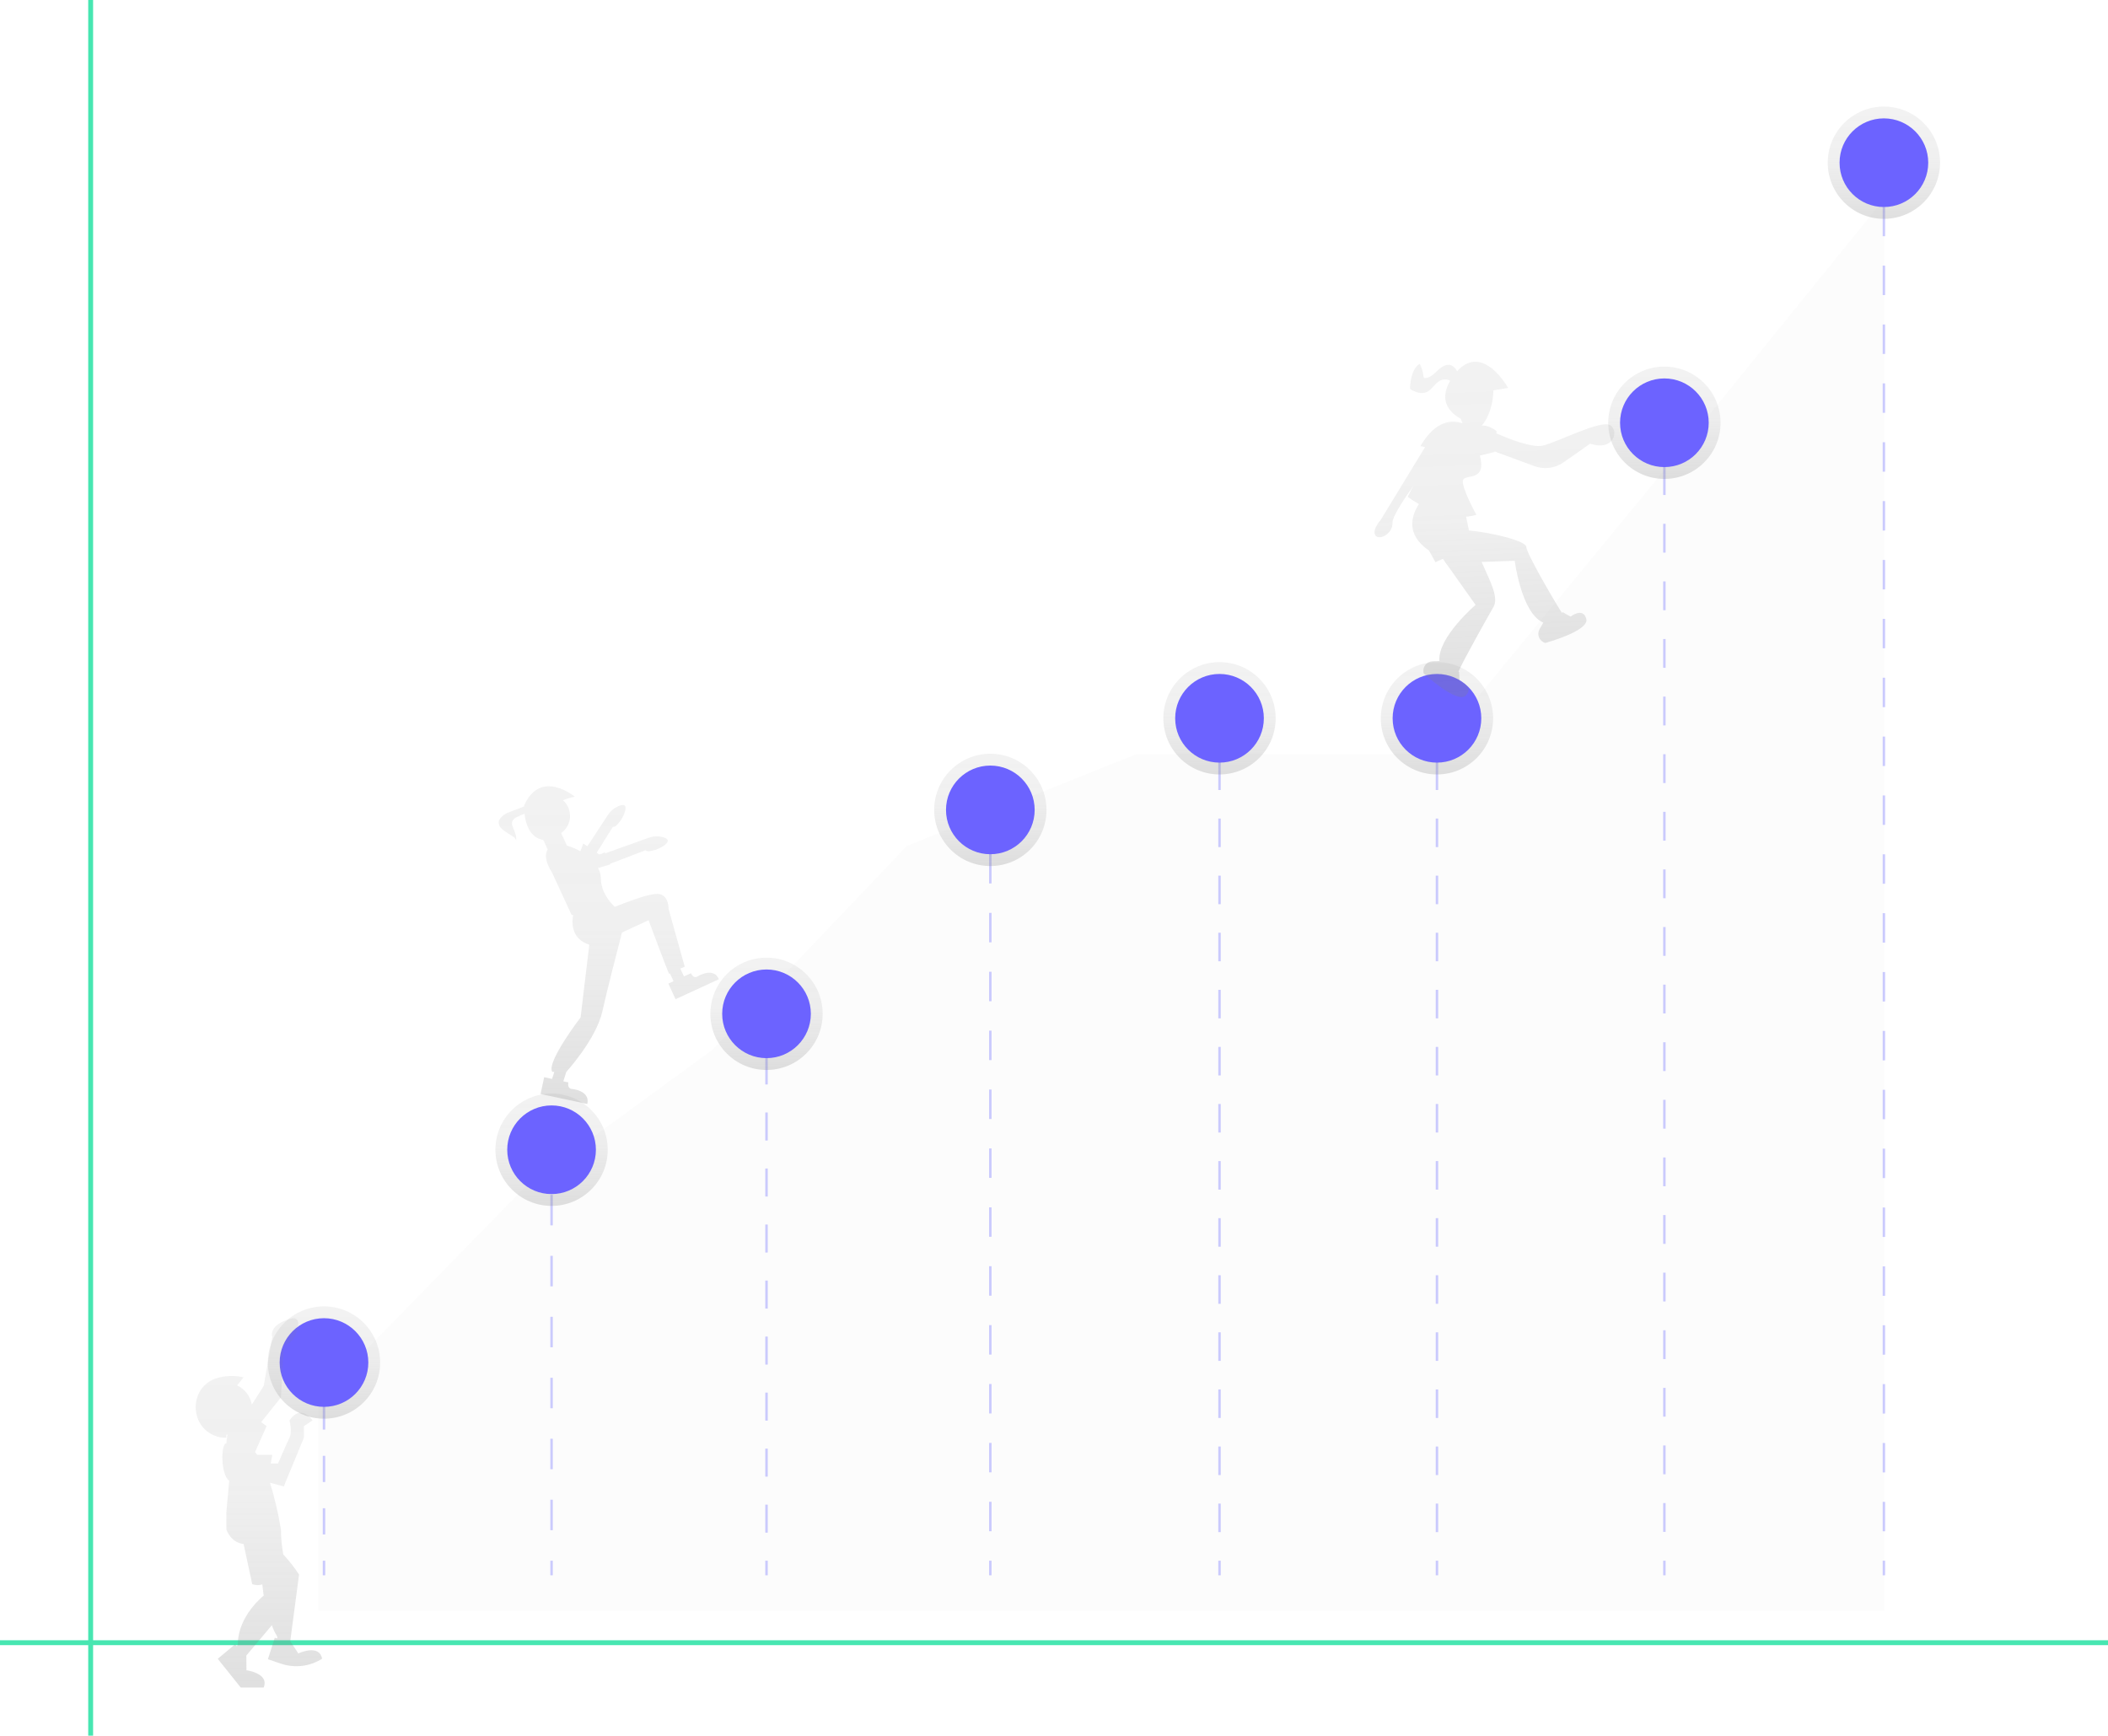
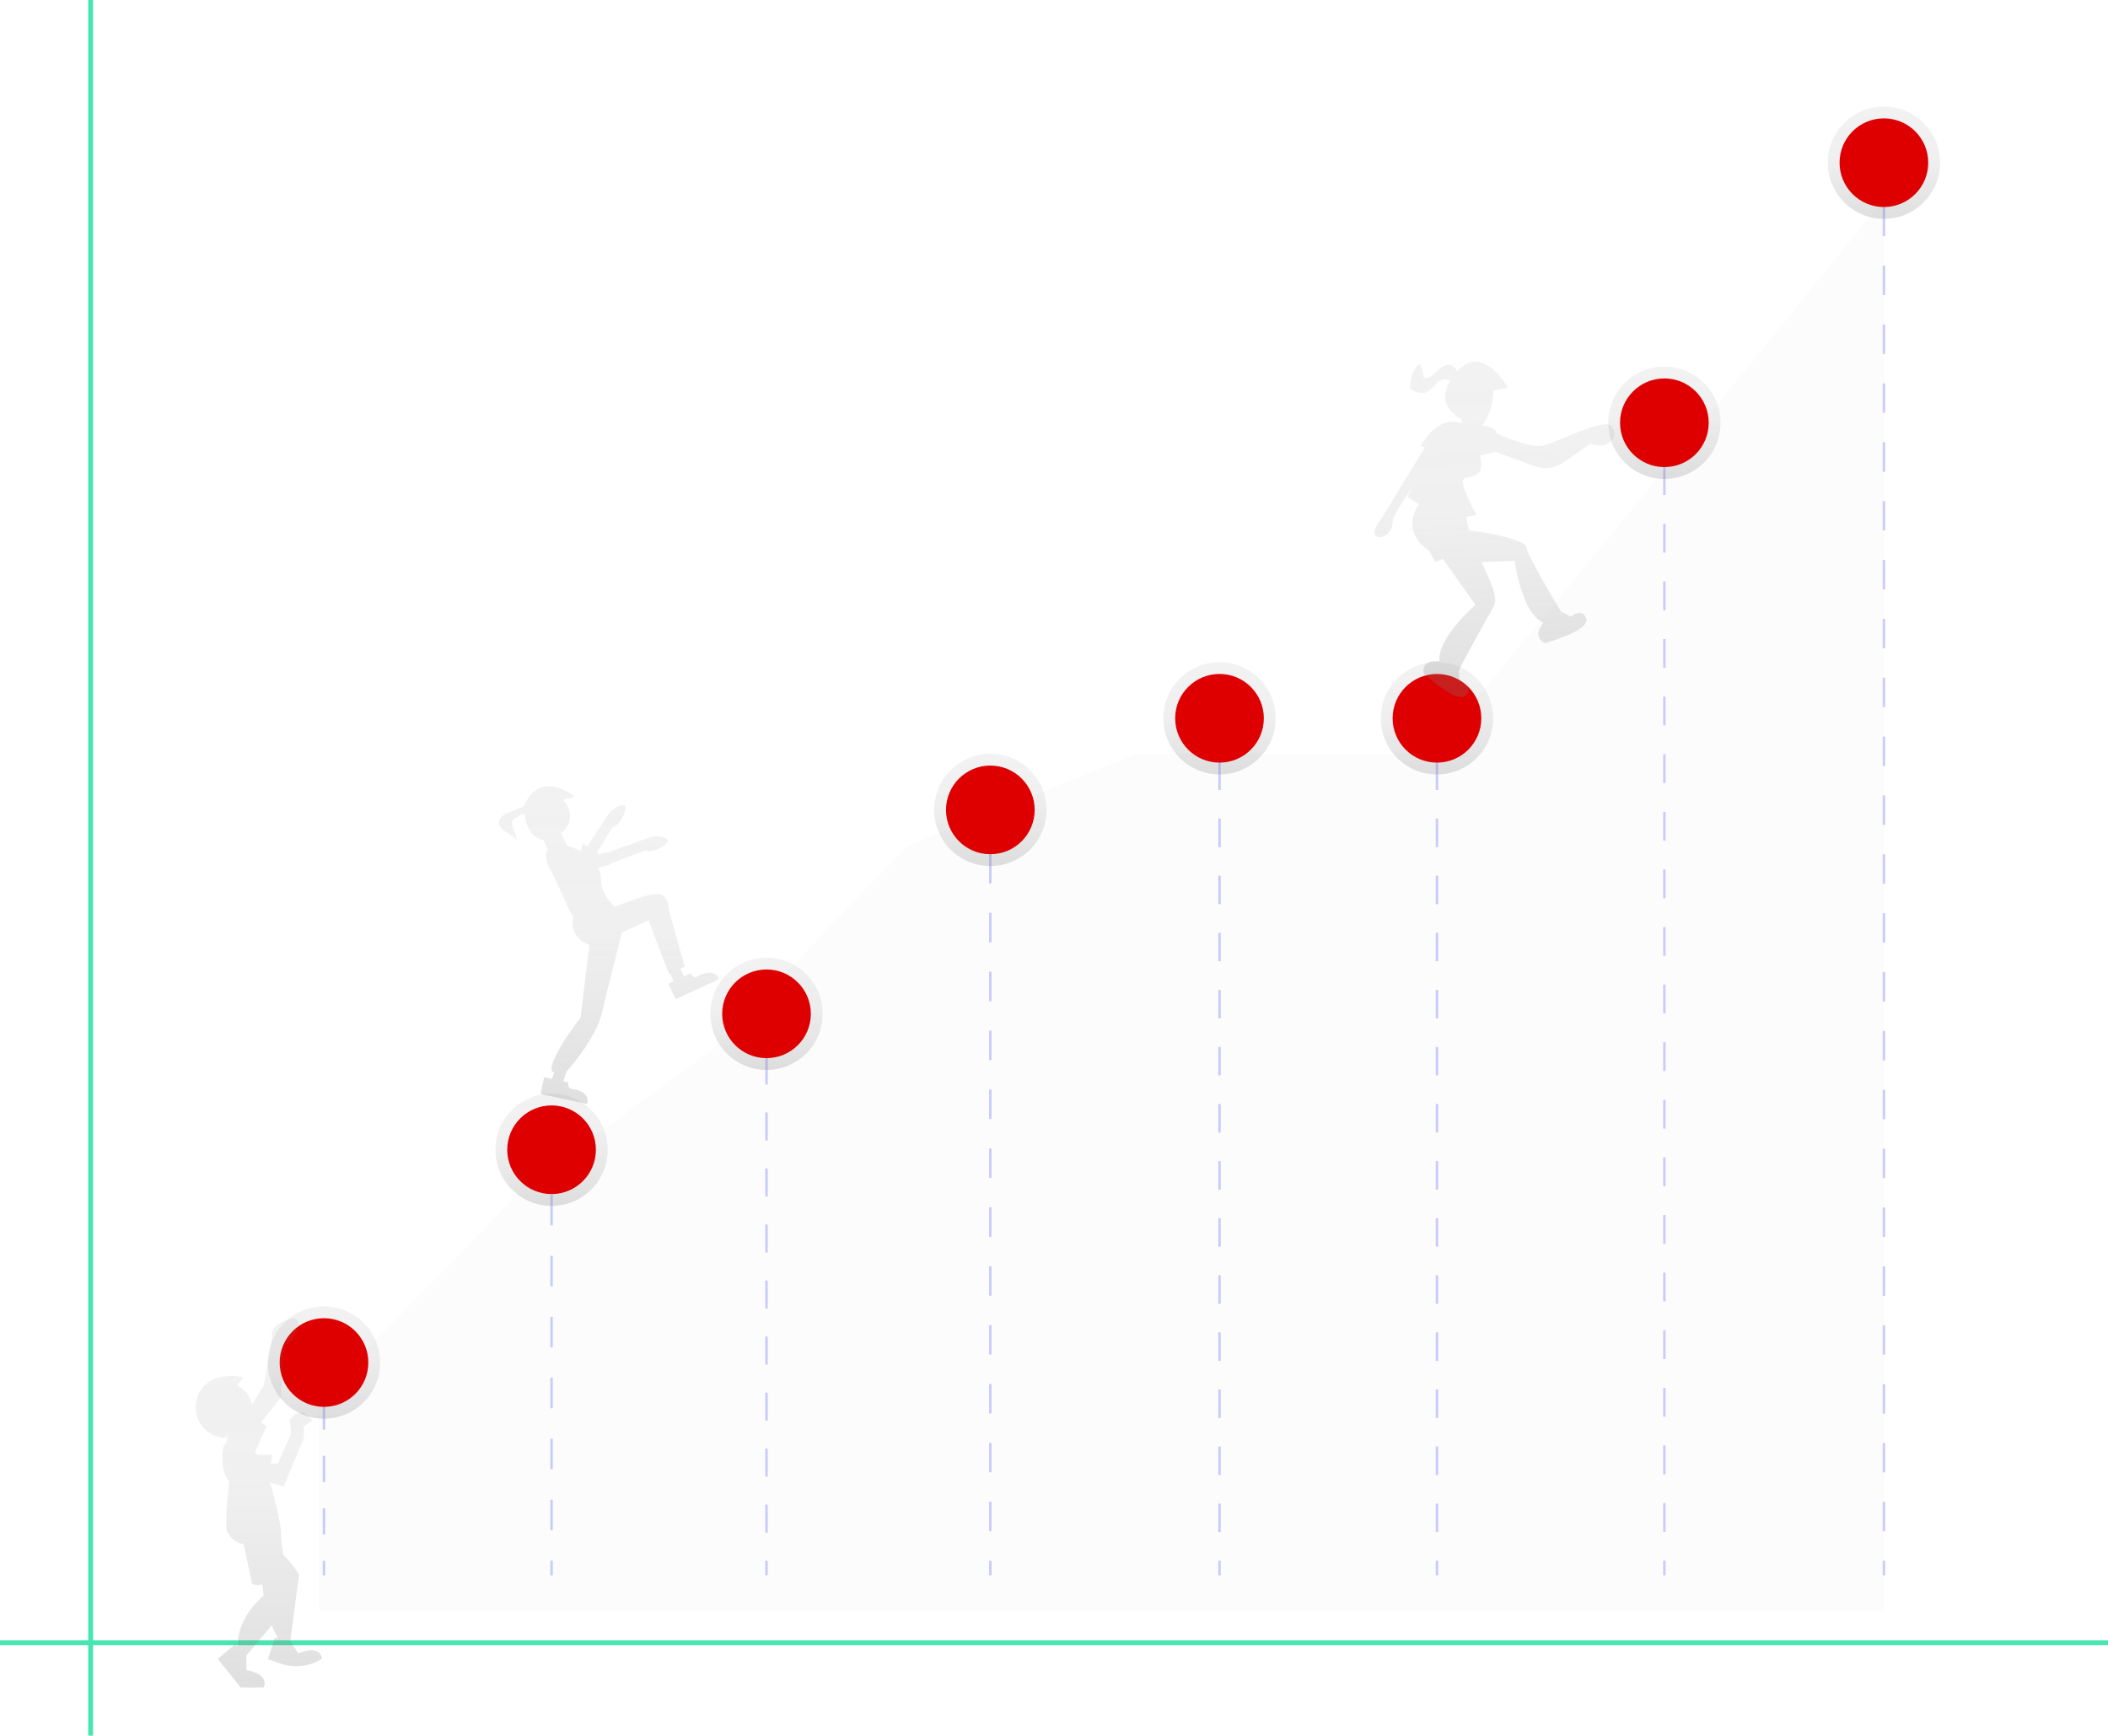
<svg xmlns="http://www.w3.org/2000/svg" xmlns:xlink="http://www.w3.org/1999/xlink" id="a3145e5b-9317-4e66-9ebf-75a255d6dbc6" data-name="Layer 1" width="864" height="711.452" viewBox="0 0 864 711.452">
  <defs>
    <linearGradient id="a603c90c-4166-43d9-ad0b-6e5c73653a55" x1="132.793" y1="581.522" x2="132.793" y2="535.49" gradientUnits="userSpaceOnUse">
      <stop offset="0" stop-color="gray" stop-opacity="0.25" />
      <stop offset="0.535" stop-color="gray" stop-opacity="0.12" />
      <stop offset="1" stop-color="gray" stop-opacity="0.1" />
    </linearGradient>
    <linearGradient id="e6fdb889-8da7-4ebc-a437-c8b9c325caf9" x1="226.069" y1="494.303" x2="226.069" y2="448.271" xlink:href="#a603c90c-4166-43d9-ad0b-6e5c73653a55" />
    <linearGradient id="ad06d74d-d991-4748-b00f-cd9eec86cf12" x1="314.17" y1="438.58" x2="314.17" y2="392.548" xlink:href="#a603c90c-4166-43d9-ad0b-6e5c73653a55" />
    <linearGradient id="f3f9a476-4030-457f-814a-6c7e170ea07b" x1="405.906" y1="354.996" x2="405.906" y2="308.964" xlink:href="#a603c90c-4166-43d9-ad0b-6e5c73653a55" />
    <linearGradient id="a9a3e665-5092-4efe-8470-0e6ab79153e4" x1="499.838" y1="317.444" x2="499.838" y2="271.412" xlink:href="#a603c90c-4166-43d9-ad0b-6e5c73653a55" />
    <linearGradient id="e6b150f2-2530-4963-921f-33ab99b8b1f5" x1="588.964" y1="317.444" x2="588.964" y2="271.412" xlink:href="#a603c90c-4166-43d9-ad0b-6e5c73653a55" />
    <linearGradient id="bdf751d2-6452-4cc4-a163-2a7e4a649f92" x1="682.177" y1="196.307" x2="682.177" y2="150.275" xlink:href="#a603c90c-4166-43d9-ad0b-6e5c73653a55" />
    <linearGradient id="bc1a224a-83fb-4b70-ac4d-cec0fa303af2" x1="772.147" y1="89.706" x2="772.147" y2="43.674" xlink:href="#a603c90c-4166-43d9-ad0b-6e5c73653a55" />
    <linearGradient id="e2f6e1ca-9f3e-4a05-95ec-d14916d51897" x1="1136.239" y1="225.444" x2="1136.239" y2="88.248" gradientTransform="translate(-360.3936 200.1321) rotate(-2.32401)" xlink:href="#a603c90c-4166-43d9-ad0b-6e5c73653a55" />
    <linearGradient id="aa96ec11-5904-4df4-983d-5049f90b07d6" x1="274.119" y1="785.987" x2="274.119" y2="634.59" xlink:href="#a603c90c-4166-43d9-ad0b-6e5c73653a55" />
    <linearGradient id="e8081e9a-1d60-41a5-85b2-33dd5739cd2a" x1="417.515" y1="546.785" x2="417.515" y2="416.574" xlink:href="#a603c90c-4166-43d9-ad0b-6e5c73653a55" />
  </defs>
  <polygon points="130.535 660.405 130.535 573.187 215.738 485.968 292.09 430.245 371.761 346.661 465.816 309.108 586.429 309.108 686.018 187.972 772.328 81.371 772.328 660.405 130.535 660.405" fill="#f2f2f2" opacity="0.2" />
  <g opacity="0.2">
-     <line x1="132.793" y1="558.506" x2="132.793" y2="645.724" fill="#6c63ff" />
+     <line x1="132.793" y1="558.506" x2="132.793" y2="645.724" fill="#de0000" />
    <line x1="132.793" y1="558.506" x2="132.793" y2="564.506" fill="none" stroke="blue" stroke-miterlimit="10" />
    <line x1="132.793" y1="575.251" x2="132.793" y2="634.352" fill="none" stroke="blue" stroke-miterlimit="10" stroke-dasharray="10.745 10.745" />
    <line x1="132.793" y1="639.724" x2="132.793" y2="645.724" fill="none" stroke="blue" stroke-miterlimit="10" />
-     <line x1="226.069" y1="471.287" x2="226.069" y2="645.724" fill="#6c63ff" />
+     <line x1="226.069" y1="471.287" x2="226.069" y2="645.724" fill="#de0000" />
    <line x1="226.069" y1="471.287" x2="226.069" y2="477.287" fill="none" stroke="blue" stroke-miterlimit="10" />
    <line x1="226.069" y1="489.783" x2="226.069" y2="633.477" fill="none" stroke="blue" stroke-miterlimit="10" stroke-dasharray="12.495 12.495" />
    <line x1="226.069" y1="639.724" x2="226.069" y2="645.724" fill="none" stroke="blue" stroke-miterlimit="10" />
-     <line x1="314.17" y1="415.564" x2="314.17" y2="645.724" fill="#6c63ff" />
+     <line x1="314.17" y1="415.564" x2="314.17" y2="645.724" fill="#de0000" />
    <line x1="314.17" y1="415.564" x2="314.17" y2="421.564" fill="none" stroke="blue" stroke-miterlimit="10" />
    <line x1="314.17" y1="433.047" x2="314.17" y2="633.983" fill="none" stroke="blue" stroke-miterlimit="10" stroke-dasharray="11.482 11.482" />
    <line x1="314.17" y1="639.724" x2="314.17" y2="645.724" fill="none" stroke="blue" stroke-miterlimit="10" />
-     <line x1="405.906" y1="331.98" x2="405.906" y2="645.724" fill="#6c63ff" />
+     <line x1="405.906" y1="331.98" x2="405.906" y2="645.724" fill="#de0000" />
    <line x1="405.906" y1="331.98" x2="405.906" y2="337.98" fill="none" stroke="blue" stroke-miterlimit="10" />
    <line x1="405.906" y1="350.05" x2="405.906" y2="633.69" fill="none" stroke="blue" stroke-miterlimit="10" stroke-dasharray="12.07 12.07" />
    <line x1="405.906" y1="639.724" x2="405.906" y2="645.724" fill="none" stroke="blue" stroke-miterlimit="10" />
-     <line x1="499.838" y1="294.428" x2="499.838" y2="645.724" fill="#6c63ff" />
+     <line x1="499.838" y1="294.428" x2="499.838" y2="645.724" fill="#de0000" />
    <line x1="499.838" y1="294.428" x2="499.838" y2="300.428" fill="none" stroke="blue" stroke-miterlimit="10" />
    <line x1="499.838" y1="312.127" x2="499.838" y2="633.875" fill="none" stroke="blue" stroke-miterlimit="10" stroke-dasharray="11.7 11.7" />
    <line x1="499.838" y1="639.724" x2="499.838" y2="645.724" fill="none" stroke="blue" stroke-miterlimit="10" />
-     <line x1="588.964" y1="294.428" x2="588.964" y2="645.724" fill="#6c63ff" />
+     <line x1="588.964" y1="294.428" x2="588.964" y2="645.724" fill="#de0000" />
    <line x1="588.964" y1="294.428" x2="588.964" y2="300.428" fill="none" stroke="blue" stroke-miterlimit="10" />
    <line x1="588.964" y1="312.127" x2="588.964" y2="633.875" fill="none" stroke="blue" stroke-miterlimit="10" stroke-dasharray="11.7 11.7" />
    <line x1="588.964" y1="639.724" x2="588.964" y2="645.724" fill="none" stroke="blue" stroke-miterlimit="10" />
-     <line x1="682.177" y1="173.291" x2="682.177" y2="645.724" fill="#6c63ff" />
+     <line x1="682.177" y1="173.291" x2="682.177" y2="645.724" fill="#de0000" />
    <line x1="682.177" y1="173.291" x2="682.177" y2="179.291" fill="none" stroke="blue" stroke-miterlimit="10" />
    <line x1="682.177" y1="191.097" x2="682.177" y2="633.821" fill="none" stroke="blue" stroke-miterlimit="10" stroke-dasharray="11.806 11.806" />
    <line x1="682.177" y1="639.724" x2="682.177" y2="645.724" fill="none" stroke="blue" stroke-miterlimit="10" />
-     <line x1="772.147" y1="66.69" x2="772.147" y2="645.724" fill="#6c63ff" />
+     <line x1="772.147" y1="66.69" x2="772.147" y2="645.724" fill="#de0000" />
    <line x1="772.147" y1="66.69" x2="772.147" y2="72.69" fill="none" stroke="blue" stroke-miterlimit="10" />
    <line x1="772.147" y1="84.755" x2="772.147" y2="633.692" fill="none" stroke="blue" stroke-miterlimit="10" stroke-dasharray="12.065 12.065" />
    <line x1="772.147" y1="639.724" x2="772.147" y2="645.724" fill="none" stroke="blue" stroke-miterlimit="10" />
  </g>
  <circle cx="132.793" cy="558.506" r="23.016" fill="url(#a603c90c-4166-43d9-ad0b-6e5c73653a55)" />
  <circle cx="226.069" cy="471.287" r="23.016" fill="url(#e6fdb889-8da7-4ebc-a437-c8b9c325caf9)" />
  <circle cx="314.17" cy="415.564" r="23.016" fill="url(#ad06d74d-d991-4748-b00f-cd9eec86cf12)" />
  <circle cx="405.906" cy="331.98" r="23.016" fill="url(#f3f9a476-4030-457f-814a-6c7e170ea07b)" />
  <circle cx="499.838" cy="294.428" r="23.016" fill="url(#a9a3e665-5092-4efe-8470-0e6ab79153e4)" />
  <circle cx="588.964" cy="294.428" r="23.016" fill="url(#e6b150f2-2530-4963-921f-33ab99b8b1f5)" />
  <circle cx="682.177" cy="173.291" r="23.016" fill="url(#bdf751d2-6452-4cc4-a163-2a7e4a649f92)" />
  <circle cx="772.147" cy="66.69" r="23.016" fill="url(#bc1a224a-83fb-4b70-ac4d-cec0fa303af2)" />
-   <circle cx="132.793" cy="558.506" r="18.171" fill="#6c63ff" />
-   <circle cx="226.069" cy="471.287" r="18.171" fill="#6c63ff" />
-   <circle cx="314.17" cy="415.564" r="18.171" fill="#6c63ff" />
-   <circle cx="405.906" cy="331.98" r="18.171" fill="#6c63ff" />
-   <circle cx="499.838" cy="294.428" r="18.171" fill="#6c63ff" />
-   <circle cx="588.964" cy="294.428" r="18.171" fill="#6c63ff" />
-   <circle cx="682.177" cy="173.291" r="18.171" fill="#6c63ff" />
-   <circle cx="772.147" cy="66.69" r="18.171" fill="#6c63ff" />
+   <circle cx="132.793" cy="558.506" r="18.171" fill="#de0000" />
+   <circle cx="226.069" cy="471.287" r="18.171" fill="#de0000" />
+   <circle cx="314.17" cy="415.564" r="18.171" fill="#de0000" />
+   <circle cx="405.906" cy="331.98" r="18.171" fill="#de0000" />
+   <circle cx="499.838" cy="294.428" r="18.171" fill="#de0000" />
+   <circle cx="588.964" cy="294.428" r="18.171" fill="#de0000" />
+   <circle cx="682.177" cy="173.291" r="18.171" fill="#de0000" />
+   <circle cx="772.147" cy="66.69" r="18.171" fill="#de0000" />
  <path d="M827.916,268.542c-3.725-2.27-21.513,6.927-27.508,8.381-4.394,1.066-14.175-2.846-19.095-5.015l.089-.873s-2.768-2.544-6.109-2.304c2.768-3.031,4.74-8.786,4.79-14.438l6.047-1.006s-10.27-18.604-20.919-6.837a5.035,5.035,0,0,0-2.322-2.419c-1.939-.784-4.05.585-5.566,2.025s-3.135,3.145-5.226,3.173a.722.722,0,0,1-.439-.098.834.834,0,0,1-.237-.64,12.091,12.091,0,0,0-1.584-5.095c-2.949,2.027-3.634,6.032-3.908,9.6a1.292,1.292,0,0,0,.06.642,1.268,1.268,0,0,0,.62.526c1.867.967,4.102,1.67,6.044.864,2.329-.966,3.453-3.767,5.739-4.832a4.609,4.609,0,0,1,3.999.132c-5.113,8.726.519,13.533,4.374,15.633a11.446,11.446,0,0,0,.69,1.834c-4.22-1.493-10.967-1.411-17.284,9.35l1.919.398-18.244,29.929s-3.479,3.774-2.172,6.142,7.253-.294,7.057-5.13c-.087-2.15,3.964-8.538,8.49-14.97l-2.258,4.426a45.175,45.175,0,0,0,4.613,2.954c-2.992,4.551-5.661,12.334,4.151,19.09l2.614,4.737s1.247-.612,3.065-1.376l.622.877c1.749,2.736.661.931.661.931l12.102,17.062s-15.678,13.409-14.814,23.001l-2.866.116a3.895,3.895,0,0,0-3.579,4.988s13.836,12.757,17.316,8.984-2.663-5.946-2.663-5.946l-.147-3.626-.257-.156c1.831-4.425,12.673-23.625,14.312-26.446,2.255-3.88-1.078-10.107-4.828-18.501l13.57-.488s2.697,21.37,11.619,25.312l.161-.076-1.584,2.764a3.895,3.895,0,0,0,2.32,5.684s18.163-4.93,16.818-9.883-6.451-.908-6.451-.908l-3.149-1.804-.423.211c-1.835-2.683-14.506-24.258-14.54-26.901-.033-2.539-13.73-5.874-23.525-6.835l-1.176-5.636a19.415,19.415,0,0,0,4.203-.794s-6.535-11.843-5.424-14.309,9.719.816,6.86-9.965l5.995-1.454.024-.239,16.297,6.027a13.029,13.029,0,0,0,12.003-1.555l10.888-7.64C829.566,279.372,831.64,270.812,827.916,268.542Z" transform="translate(-168 -94.27375)" fill="url(#e2f6e1ca-9f3e-4a05-95ec-d14916d51897)" />
  <line x1="37.16" x2="37.16" y2="711.452" fill="none" stroke="#47e6b1" stroke-miterlimit="10" stroke-width="2" />
  <line y1="673.345" x2="864" y2="673.345" fill="none" stroke="#47e6b1" stroke-miterlimit="10" stroke-width="2" />
  <path d="M290.265,772.026l-3.297-5.073,3.604-27.252a60.364,60.364,0,0,0-6.472-8.252,60.662,60.662,0,0,1-.959-10.211,138.446,138.446,0,0,0-4.488-19.204l5.665,1.545,8.241-20.014v-4.709l3.532-2.355s-4.709-7.064-9.418,0c0,0,1.177,4.709,0,7.064s-4.709,10.595-4.709,10.595h-2.997l.642-3.532h-6.158c-.296-.416-.596-.816-.905-1.177l4.709-10.595-2.207-1.656,8.094-10.117,1.177-21.191c4.68-1.56,5.742-6.22,5.927-9.188a2.007,2.007,0,0,0-2.512-2.049c-10.164,2.604-8.123,7.705-8.123,7.705l-3.532,20.014-4.868,7.65a10.593,10.593,0,0,0-6.031-7.859l2.658-3.323a21.379,21.379,0,0,0-11.718.568c-10.548,4.01-10.527,19.35.007,23.396a10.556,10.556,0,0,0,4.647.759v-1.177c.15,0,.295-.016.443-.022-.179,1.095-.346,2.333-.438,3.553l-.004.001c-2.355,0-2.355,12.95,1.177,15.305l-1.177,12.95v7.064c2.355,5.886,7.064,5.886,7.064,5.886l3.532,16.482a6.115,6.115,0,0,0,4.136.125l.573,4.584s-10.595,8.241-10.595,20.014l-.386.772-.791-.772-7.064,5.886,9.418,11.773h9.418c2.355-5.886-7.064-7.064-7.064-7.064l-.048-6.05h0L279.432,760.444a20.358,20.358,0,0,0,2.153,4.554l.09.858-1.082-.224-2.784,8.763,5.357,1.821a19.596,19.596,0,0,0,16.854-2.039C298.837,767.948,290.265,772.026,290.265,772.026Z" transform="translate(-168 -94.27375)" fill="url(#aa96ec11-5904-4df4-983d-5049f90b07d6)" />
  <path d="M453.573,494.678s-1.42.655-2.402-1.476l-2.841,1.309-1.473-3.196,1.775-.818-6.597-23.652s.166-5.243-3.656-6.064c0,0-2.075-.766-10.214,2.125-3.413,1.212-6.134,2.258-8.155,3.068-1.766-1.596-5.659-5.777-5.74-11.731a8.986,8.986,0,0,0-1.157-4.155l5.011-1.495-.109-.237,14.64-5.6c.655,1.42,7.374-.816,8.849-3.218.676-1.101-.426-1.744-1.818-2.118a10.003,10.003,0,0,0-5.958.305l-17.688,6.345-.207-.449a5.218,5.218,0,0,1-2.276.876l-.999-.689L419.25,433.126c1.378.741,5.399-5.088,5.132-7.895-.122-1.286-1.389-1.137-2.726-.597a10.004,10.004,0,0,0-4.576,3.828l-8.341,12.71-1.673-1.154-1.188,3.199a23.724,23.724,0,0,0-5.505-2.312l-2.377-5.157a8.591,8.591,0,0,0,.754-13.449,26.983,26.983,0,0,1,4.859-1.46s-13.976-11.64-20.756,3.54c0,0-.008.158-.013.428-.276.128-.538.256-.76.34q-2.873,1.094-5.746,2.188a8.28,8.28,0,0,0-1.222.542,7.786,7.786,0,0,0-1.618,1.368,4.306,4.306,0,0,0-.903,1.183,3.027,3.027,0,0,0,.509,2.964,8.919,8.919,0,0,0,2.416,2.002q1.216.786,2.432,1.571a3.081,3.081,0,0,1,1.602,1.81c.218-1.793-.541-3.542-1.233-5.21a3.814,3.814,0,0,1-.404-2.5,3.587,3.587,0,0,1,1.985-1.903,21.456,21.456,0,0,1,3.092-1.3c.432,3.899,2.034,9.786,7.693,10.703l1.796,3.896c-1.081,1.661-1.294,4.595,1.911,9.749l7.856,17.044s.245.042.673.101c-.511,2.567-1.139,9.648,6.618,12.171l-3.574,29.786s-14.166,18.469-11.609,22.305h.84l-.909,2.913-3.258-.692-1.462,6.884,19.123,4.061s1.902-5.192-6.675-6.214c0,0-1.53-.325-1.043-2.62l-2.077-.441,1.215-3.891h.023s12.225-13.354,14.782-24.863c1.956-8.803,6.154-25.076,8.021-32.247l10.905-5.027s7.09,19.119,8.4,21.96l.355-.164,1.473,3.196-2.131.982,2.946,6.392,17.754-8.183S461.057,490.367,453.573,494.678Z" transform="translate(-168 -94.27375)" fill="url(#e8081e9a-1d60-41a5-85b2-33dd5739cd2a)" />
</svg>
